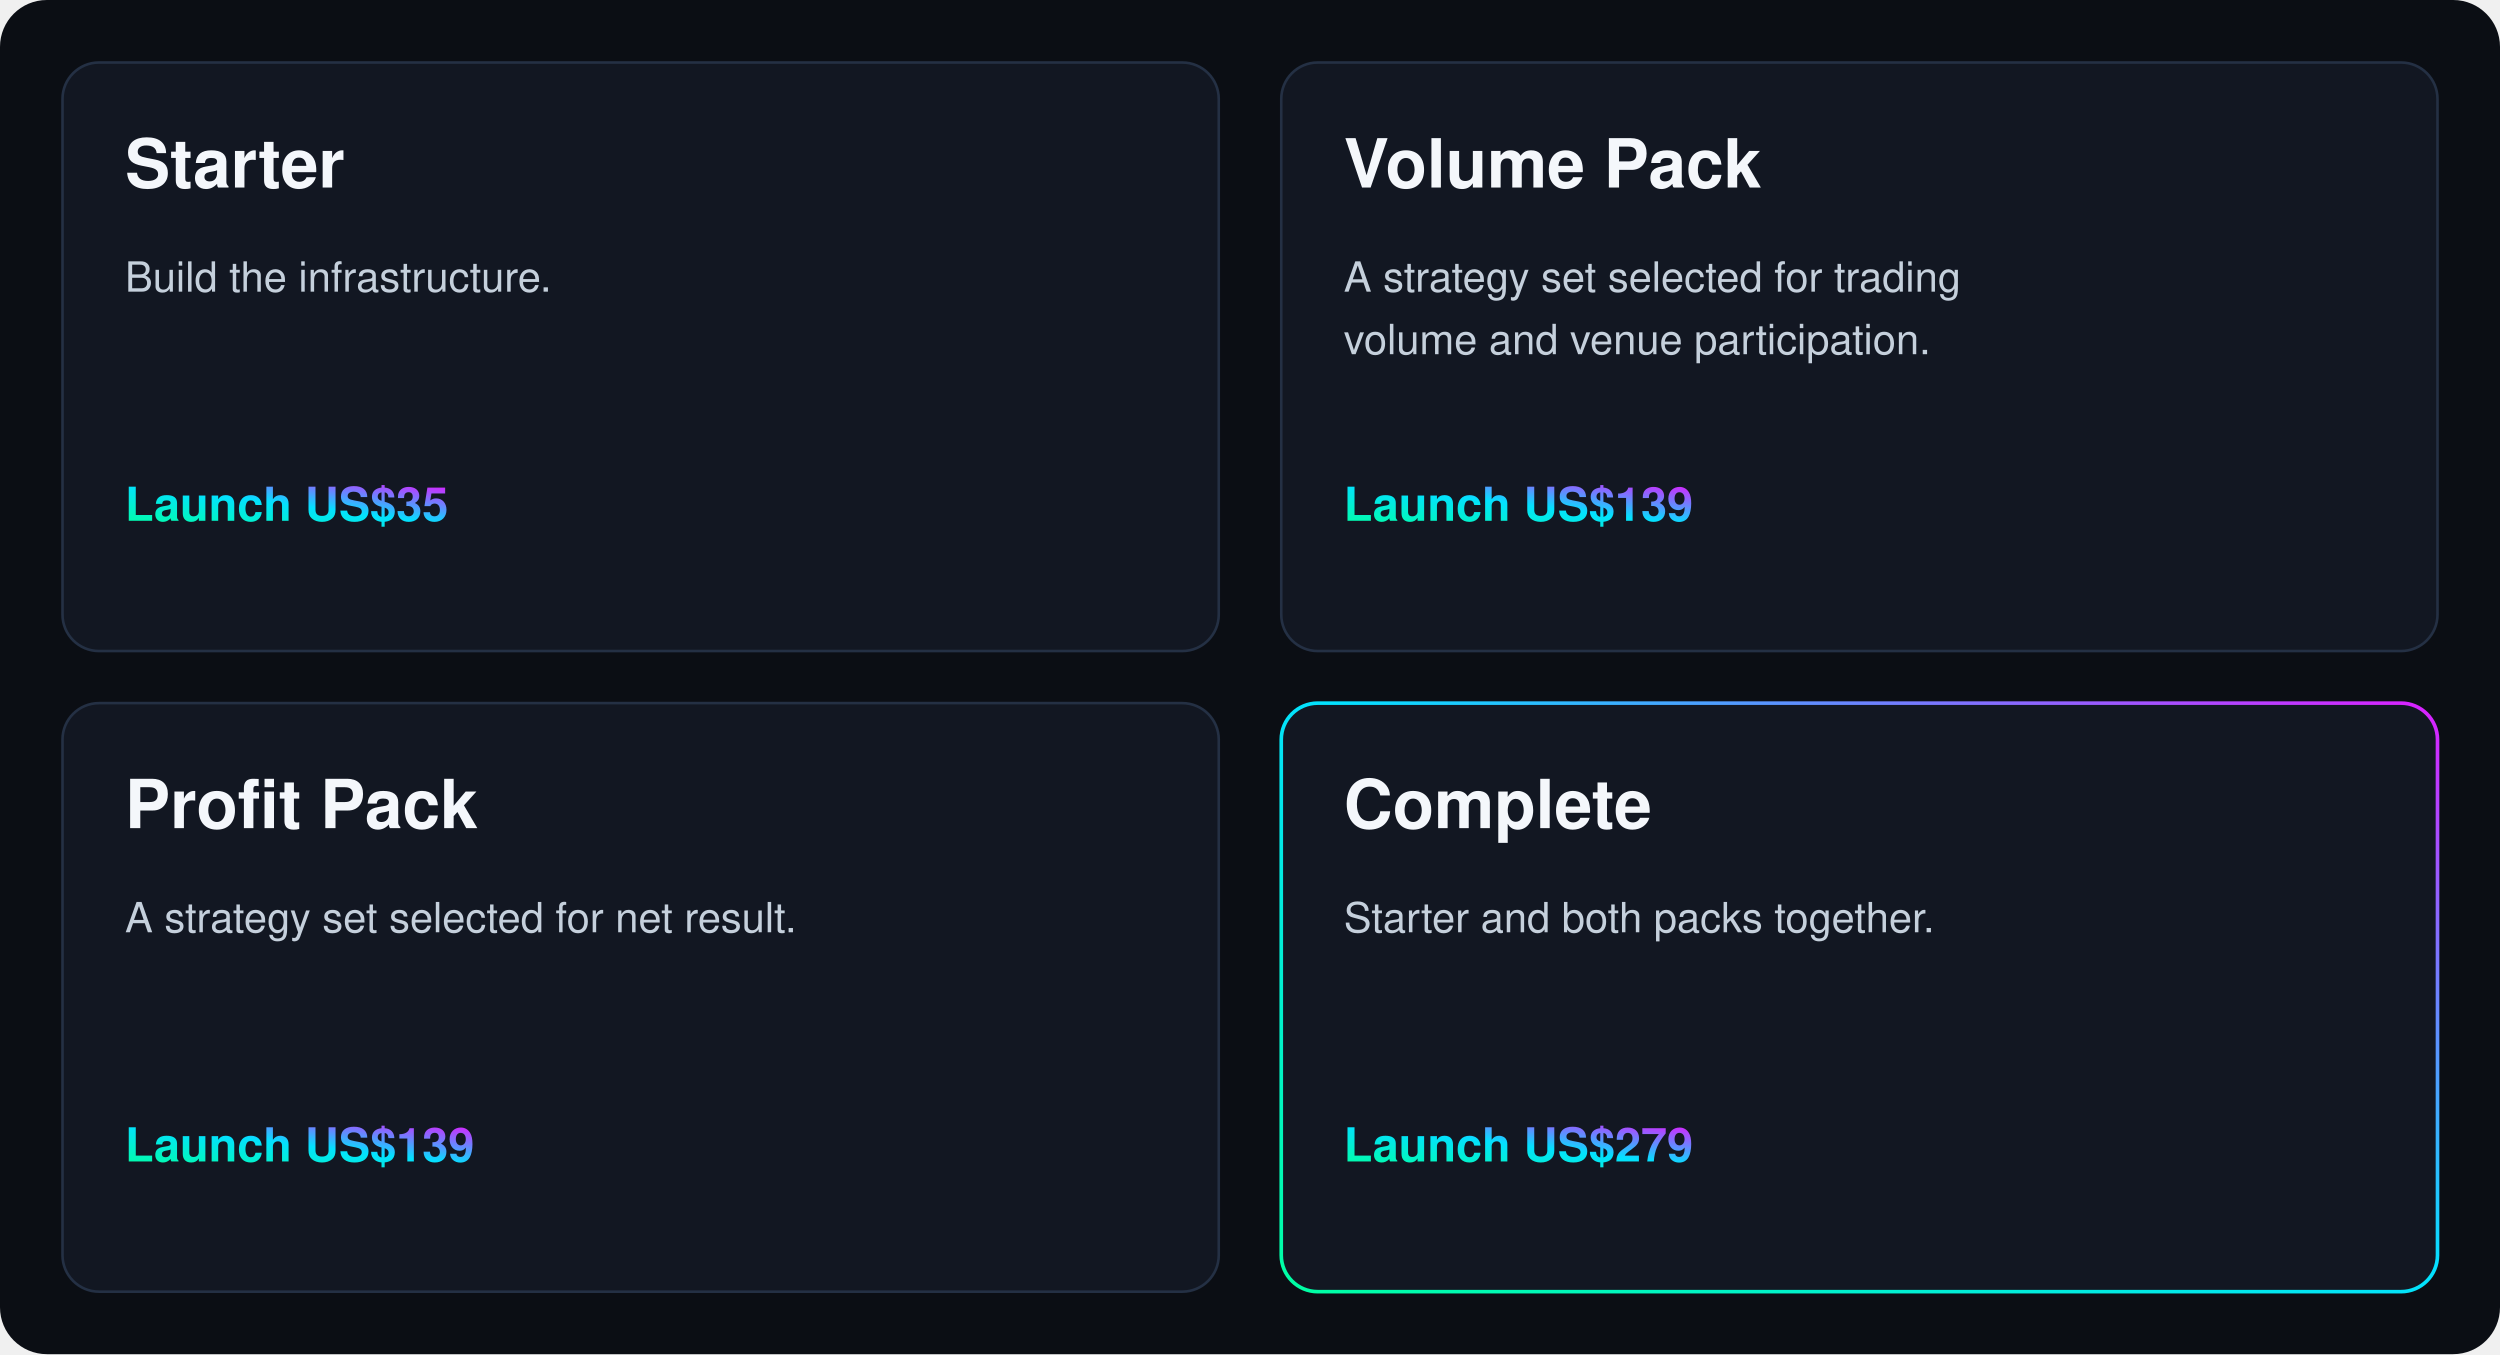
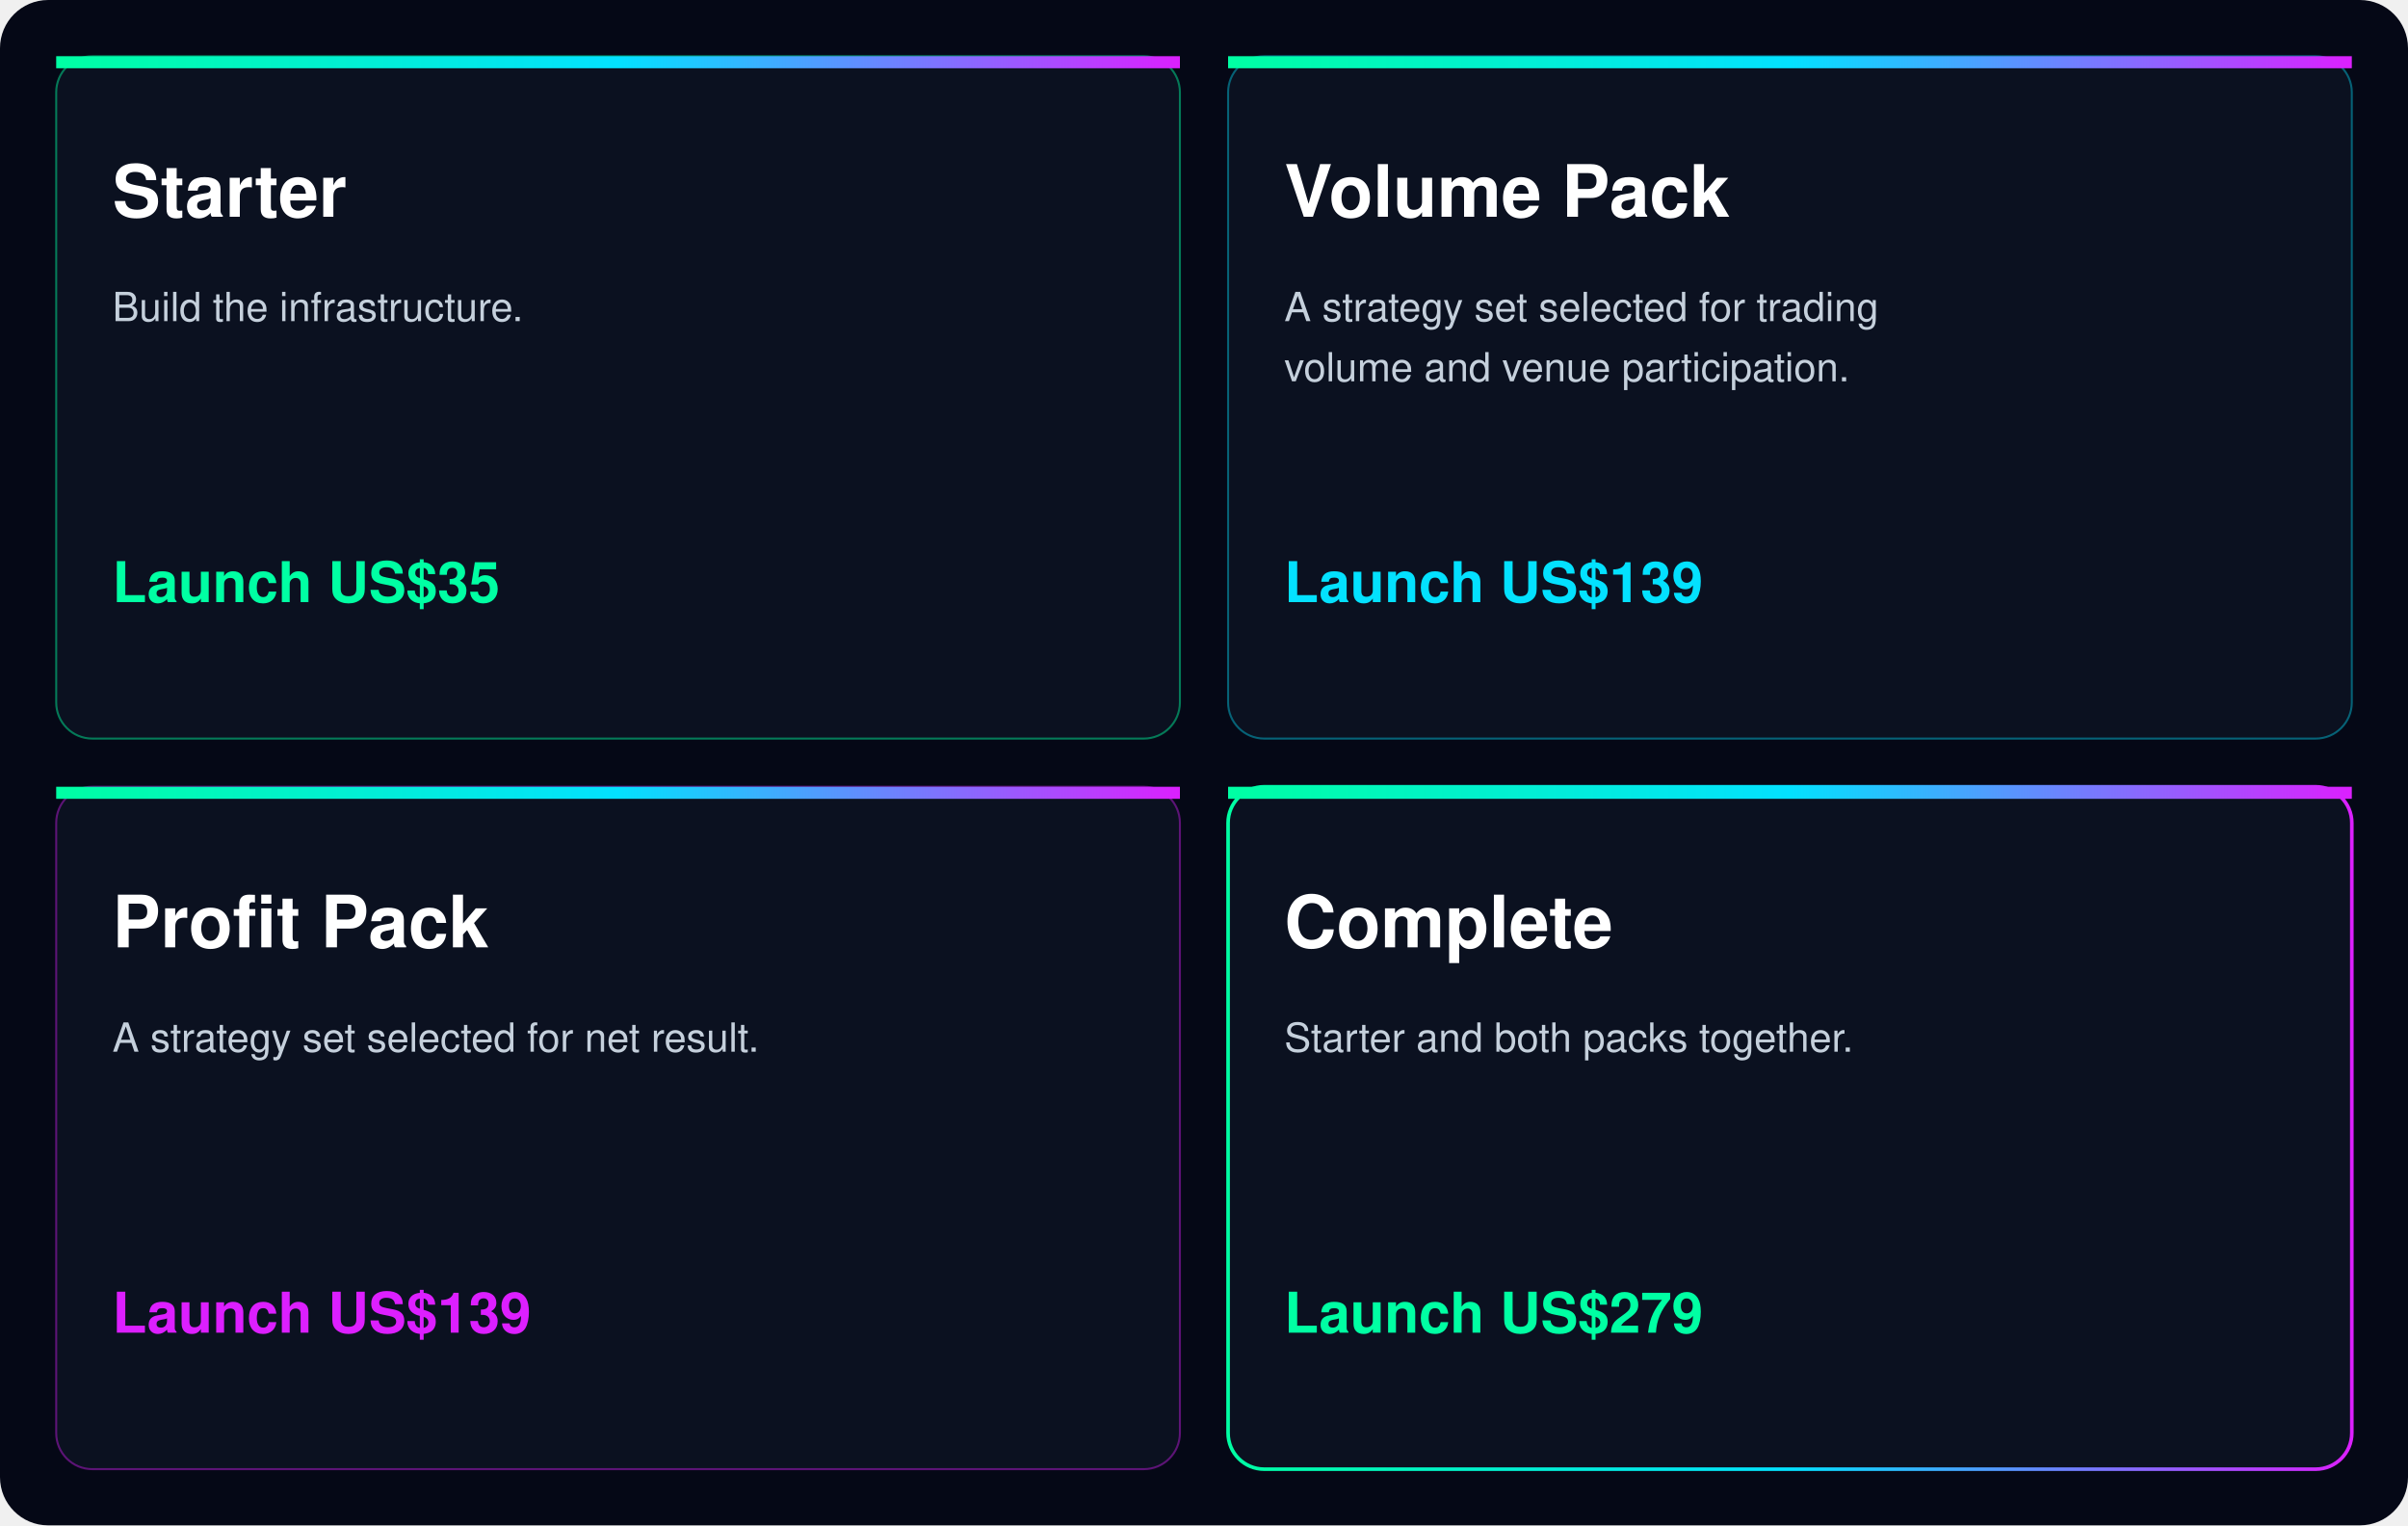
- <svg xmlns="http://www.w3.org/2000/svg" viewBox="0 0 960 520" role="img">
+ <svg xmlns="http://www.w3.org/2000/svg" viewBox="0 0 1200 760" role="img">
  <defs>
-     <linearGradient id="sol" x1="0" y1="1" x2="1" y2="0">
+     <linearGradient id="sol" x1="0" y1="0" x2="1" y2="0">
      <stop offset="0%" stop-color="#00FFA3" />
-       <stop offset="52%" stop-color="#03E1FF" />
+       <stop offset="50%" stop-color="#03E1FF" />
      <stop offset="100%" stop-color="#DC1FFF" />
    </linearGradient>
  </defs>
-   <rect width="960" height="520" rx="18" fill="#0B0E14" />
+   <rect width="1200" height="760" rx="24" fill="#050816" />
  <g font-family="Segoe UI, Helvetica, Arial, sans-serif">
-     <rect x="24" y="24" width="444" height="226" rx="14" fill="#121722" stroke="#243044" />
-     <text x="48" y="72" fill="#F4F7FB" font-size="26" font-weight="700">Starter</text>
-     <text x="48" y="112" fill="#C5D0DC" font-size="16">Build the infrastructure.</text>
-     <text x="48" y="200" fill="url(#sol)" font-size="18" font-weight="700">Launch US$35</text>
-     <rect x="492" y="24" width="444" height="226" rx="14" fill="#121722" stroke="#243044" />
-     <text x="516" y="72" fill="#F4F7FB" font-size="26" font-weight="700">Volume Pack</text>
-     <text x="516" y="112" fill="#C5D0DC" font-size="16">A strategy set selected for trading</text>
-     <text x="516" y="136" fill="#C5D0DC" font-size="16">volume and venue participation.</text>
-     <text x="516" y="200" fill="url(#sol)" font-size="18" font-weight="700">Launch US$139</text>
-     <rect x="24" y="270" width="444" height="226" rx="14" fill="#121722" stroke="#243044" />
-     <text x="48" y="318" fill="#F4F7FB" font-size="26" font-weight="700">Profit Pack</text>
-     <text x="48" y="358" fill="#C5D0DC" font-size="16">A strategy set selected for net result.</text>
-     <text x="48" y="446" fill="url(#sol)" font-size="18" font-weight="700">Launch US$139</text>
-     <rect x="492" y="270" width="444" height="226" rx="14" fill="#121722" stroke="url(#sol)" stroke-width="1.4" />
-     <text x="516" y="318" fill="#F4F7FB" font-size="26" font-weight="700">Complete</text>
-     <text x="516" y="358" fill="#C5D0DC" font-size="16">Starter and both packs together.</text>
-     <text x="516" y="446" fill="url(#sol)" font-size="18" font-weight="700">Launch US$279</text>
+     <g>
+       <rect x="28" y="28" width="560" height="340" rx="18" fill="#0B1120" stroke="rgba(0,255,163,0.45)" />
+       <rect x="28" y="28" width="560" height="6" fill="url(#sol)" />
+       <text x="56" y="108" fill="#FFFFFF" font-size="36" font-weight="700">Starter</text>
+       <text x="56" y="160" fill="#C5D0DC" font-size="20">Build the infrastructure.</text>
+       <text x="56" y="300" fill="#00FFA3" font-size="28" font-weight="700">Launch US$35</text>
+     </g>
+     <g>
+       <rect x="612" y="28" width="560" height="340" rx="18" fill="#0B1120" stroke="rgba(3,225,255,0.4)" />
+       <rect x="612" y="28" width="560" height="6" fill="url(#sol)" />
+       <text x="640" y="108" fill="#FFFFFF" font-size="36" font-weight="700">Volume Pack</text>
+       <text x="640" y="160" fill="#C5D0DC" font-size="20">A strategy set selected for trading</text>
+       <text x="640" y="190" fill="#C5D0DC" font-size="20">volume and venue participation.</text>
+       <text x="640" y="300" fill="#03E1FF" font-size="28" font-weight="700">Launch US$139</text>
+     </g>
+     <g>
+       <rect x="28" y="392" width="560" height="340" rx="18" fill="#0B1120" stroke="rgba(220,31,255,0.4)" />
+       <rect x="28" y="392" width="560" height="6" fill="url(#sol)" />
+       <text x="56" y="472" fill="#FFFFFF" font-size="36" font-weight="700">Profit Pack</text>
+       <text x="56" y="524" fill="#C5D0DC" font-size="20">A strategy set selected for net result.</text>
+       <text x="56" y="664" fill="#DC1FFF" font-size="28" font-weight="700">Launch US$139</text>
+     </g>
+     <g>
+       <rect x="612" y="392" width="560" height="340" rx="18" fill="#0B1120" stroke="url(#sol)" stroke-width="1.8" />
+       <rect x="612" y="392" width="560" height="6" fill="url(#sol)" />
+       <text x="640" y="472" fill="#FFFFFF" font-size="36" font-weight="700">Complete</text>
+       <text x="640" y="524" fill="#C5D0DC" font-size="20">Starter and both packs together.</text>
+       <text x="640" y="664" fill="#00FFA3" font-size="28" font-weight="700">Launch US$279</text>
+     </g>
  </g>
</svg>
